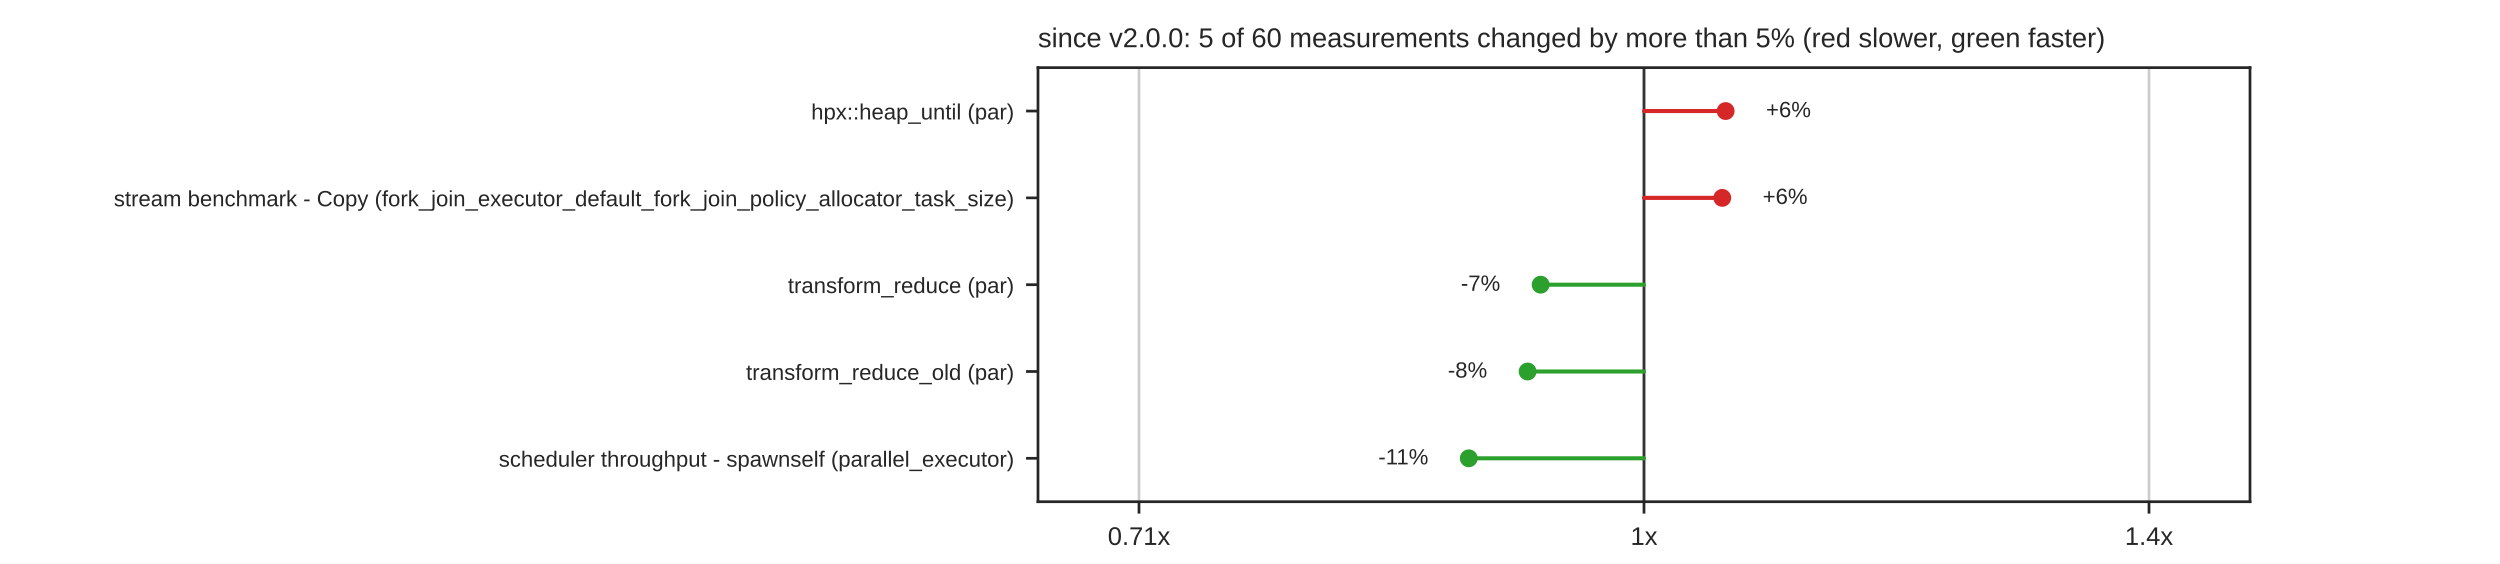
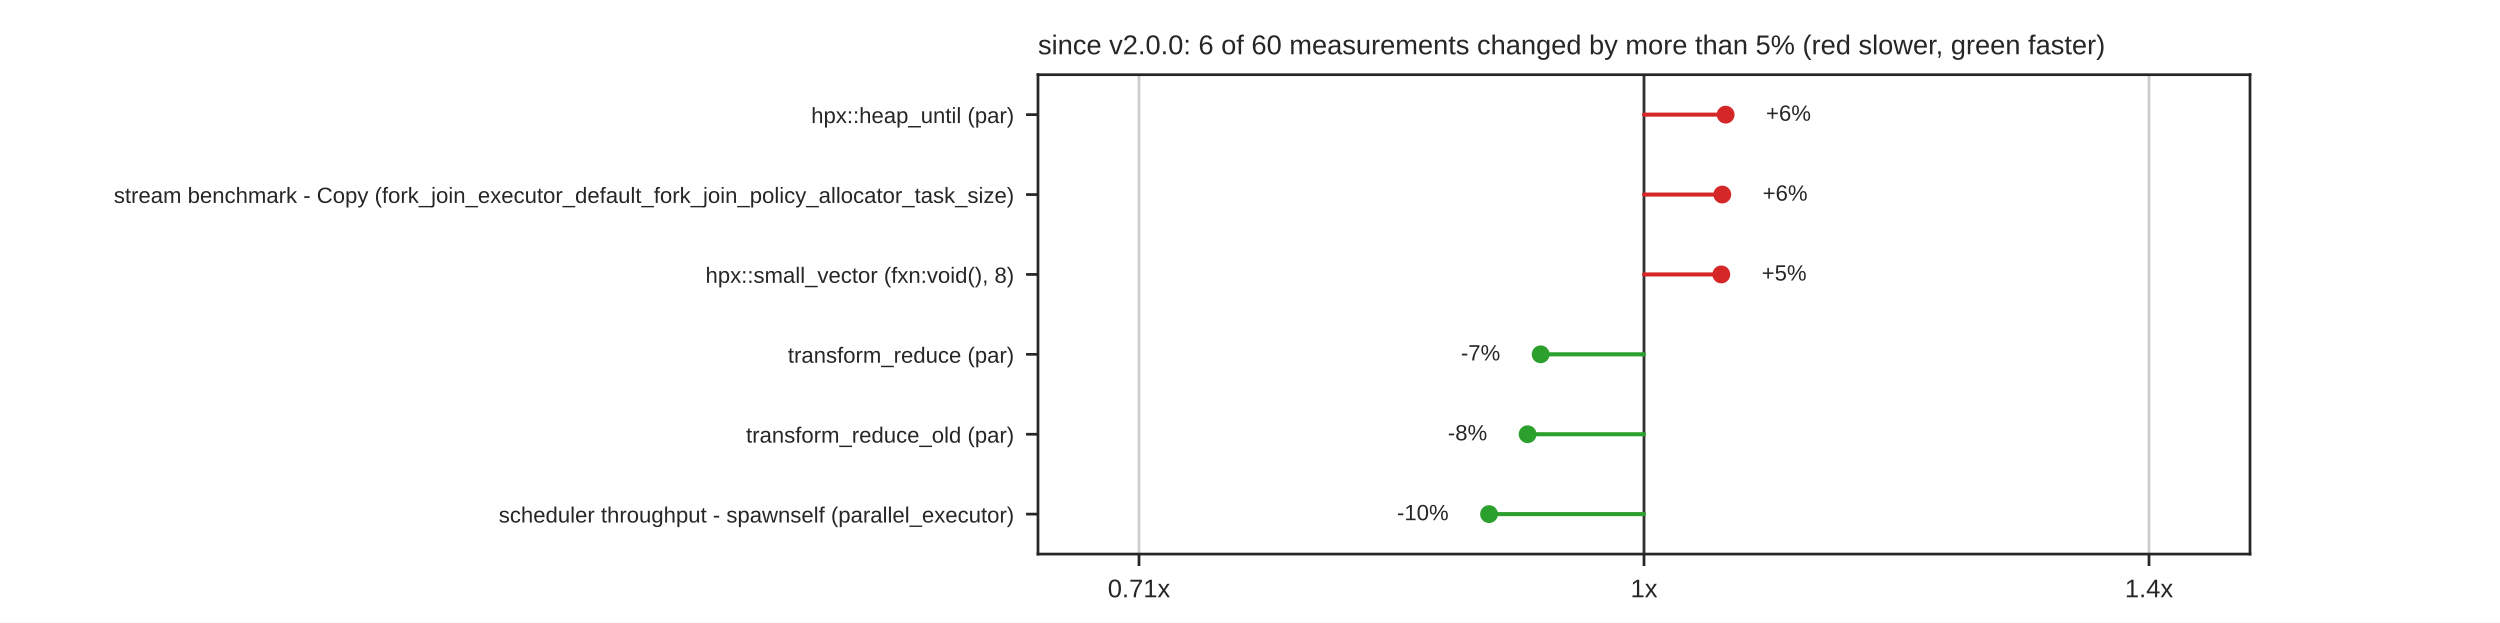
- <svg xmlns="http://www.w3.org/2000/svg" xmlns:xlink="http://www.w3.org/1999/xlink" width="734.4pt" height="165.6pt" viewBox="0 0 734.4 165.6" version="1.1">
+ <svg xmlns="http://www.w3.org/2000/svg" xmlns:xlink="http://www.w3.org/1999/xlink" width="734.4pt" height="182.88pt" viewBox="0 0 734.4 182.88" version="1.1">
  <defs>
    <style type="text/css">*{stroke-linejoin: round; stroke-linecap: butt}</style>
  </defs>
  <g id="figure_1">
    <g id="patch_1">
-       <path d="M 0 165.6  L 734.4 165.6  L 734.4 0  L 0 0  z " style="fill: #ffffff" />
+       <path d="M 0 182.88  L 734.4 182.88  L 734.4 0  L 0 0  z " style="fill: #ffffff" />
    </g>
    <g id="axes_1">
      <g id="patch_2">
-         <path d="M 304.92 147.384  L 660.96 147.384  L 660.96 19.872  L 304.92 19.872  z " style="fill: #ffffff" />
+         <path d="M 304.92 162.763  L 660.96 162.763  L 660.96 21.946  L 304.92 21.946  z " style="fill: #ffffff" />
      </g>
      <g id="matplotlib.axis_1">
        <g id="xtick_1">
          <g id="line2d_1">
-             <path d="M 334.59 147.384  L 334.59 19.872  " clip-path="url(#p096860ff2a)" style="fill: none; stroke: #cccccc; stroke-width: 0.8; stroke-linecap: round" />
+             <path d="M 334.59 162.763  L 334.59 21.946  " clip-path="url(#p3cf18bccd8)" style="fill: none; stroke: #cccccc; stroke-width: 0.8; stroke-linecap: round" />
          </g>
          <g id="line2d_2">
            <defs>
              <path id="mdfc5214045" d="M 0 0  L 0 3.5  " style="stroke: #262626; stroke-width: 0.8" />
            </defs>
            <g>
-               <use xlink:href="#mdfc5214045" x="334.59" y="147.384" style="fill: #262626; stroke: #262626; stroke-width: 0.8" />
+               <use xlink:href="#mdfc5214045" x="334.59" y="162.763" style="fill: #262626; stroke: #262626; stroke-width: 0.8" />
            </g>
          </g>
          <g id="text_1">
-             <text style="fill: #262626; font: 7.5px 'Arial', 'DejaVu Sans', 'Liberation Sans', 'Bitstream Vera Sans', sans-serif; text-anchor: middle" x="334.59" y="160.083" transform="rotate(-0 334.59 160.0828)">0.71x</text>
+             <text style="fill: #262626; font: 7.5px 'Arial', 'DejaVu Sans', 'Liberation Sans', 'Bitstream Vera Sans', sans-serif; text-anchor: middle" x="334.59" y="175.462" transform="rotate(-0 334.59 175.462)">0.71x</text>
          </g>
        </g>
        <g id="xtick_2">
          <g id="line2d_3">
-             <path d="M 482.94 147.384  L 482.94 19.872  " clip-path="url(#p096860ff2a)" style="fill: none; stroke: #cccccc; stroke-width: 0.8; stroke-linecap: round" />
+             <path d="M 482.94 162.763  L 482.94 21.946  " clip-path="url(#p3cf18bccd8)" style="fill: none; stroke: #cccccc; stroke-width: 0.8; stroke-linecap: round" />
          </g>
          <g id="line2d_4">
            <g>
-               <use xlink:href="#mdfc5214045" x="482.94" y="147.384" style="fill: #262626; stroke: #262626; stroke-width: 0.8" />
+               <use xlink:href="#mdfc5214045" x="482.94" y="162.763" style="fill: #262626; stroke: #262626; stroke-width: 0.8" />
            </g>
          </g>
          <g id="text_2">
-             <text style="fill: #262626; font: 7.5px 'Arial', 'DejaVu Sans', 'Liberation Sans', 'Bitstream Vera Sans', sans-serif; text-anchor: middle" x="482.94" y="160.083" transform="rotate(-0 482.94 160.0828)">1x</text>
+             <text style="fill: #262626; font: 7.5px 'Arial', 'DejaVu Sans', 'Liberation Sans', 'Bitstream Vera Sans', sans-serif; text-anchor: middle" x="482.94" y="175.462" transform="rotate(-0 482.94 175.462)">1x</text>
          </g>
        </g>
        <g id="xtick_3">
          <g id="line2d_5">
-             <path d="M 631.29 147.384  L 631.29 19.872  " clip-path="url(#p096860ff2a)" style="fill: none; stroke: #cccccc; stroke-width: 0.8; stroke-linecap: round" />
+             <path d="M 631.29 162.763  L 631.29 21.946  " clip-path="url(#p3cf18bccd8)" style="fill: none; stroke: #cccccc; stroke-width: 0.8; stroke-linecap: round" />
          </g>
          <g id="line2d_6">
            <g>
-               <use xlink:href="#mdfc5214045" x="631.29" y="147.384" style="fill: #262626; stroke: #262626; stroke-width: 0.8" />
+               <use xlink:href="#mdfc5214045" x="631.29" y="162.763" style="fill: #262626; stroke: #262626; stroke-width: 0.8" />
            </g>
          </g>
          <g id="text_3">
-             <text style="fill: #262626; font: 7.5px 'Arial', 'DejaVu Sans', 'Liberation Sans', 'Bitstream Vera Sans', sans-serif; text-anchor: middle" x="631.29" y="160.083" transform="rotate(-0 631.29 160.0828)">1.4x</text>
+             <text style="fill: #262626; font: 7.5px 'Arial', 'DejaVu Sans', 'Liberation Sans', 'Bitstream Vera Sans', sans-serif; text-anchor: middle" x="631.29" y="175.462" transform="rotate(-0 631.29 175.462)">1.4x</text>
          </g>
        </g>
      </g>
      <g id="matplotlib.axis_2">
        <g id="ytick_1">
          <g id="line2d_7">
            <defs>
              <path id="m414165cd4d" d="M 0 0  L -3.5 0  " style="stroke: #262626; stroke-width: 0.8" />
            </defs>
            <g>
-               <use xlink:href="#m414165cd4d" x="304.92" y="32.623" style="fill: #262626; stroke: #262626; stroke-width: 0.8" />
+               <use xlink:href="#m414165cd4d" x="304.92" y="33.68" style="fill: #262626; stroke: #262626; stroke-width: 0.8" />
            </g>
          </g>
          <g id="text_4">
-             <text style="fill: #262626; font: 6.5px 'Arial', 'DejaVu Sans', 'Liberation Sans', 'Bitstream Vera Sans', sans-serif; text-anchor: end" x="297.92" y="35.093" transform="rotate(-0 297.92 35.09269)">hpx::heap_until (par)</text>
+             <text style="fill: #262626; font: 6.5px 'Arial', 'DejaVu Sans', 'Liberation Sans', 'Bitstream Vera Sans', sans-serif; text-anchor: end" x="297.92" y="36.15" transform="rotate(-0 297.92 36.14989)">hpx::heap_until (par)</text>
          </g>
        </g>
        <g id="ytick_2">
          <g id="line2d_8">
            <g>
-               <use xlink:href="#m414165cd4d" x="304.92" y="58.126" style="fill: #262626; stroke: #262626; stroke-width: 0.8" />
+               <use xlink:href="#m414165cd4d" x="304.92" y="57.15" style="fill: #262626; stroke: #262626; stroke-width: 0.8" />
            </g>
          </g>
          <g id="text_5">
-             <text style="fill: #262626; font: 6.5px 'Arial', 'DejaVu Sans', 'Liberation Sans', 'Bitstream Vera Sans', sans-serif; text-anchor: end" x="297.92" y="60.595" transform="rotate(-0 297.92 60.59509)">stream benchmark - Copy (fork_join_executor_default_fork_join_policy_allocator_task_size)</text>
+             <text style="fill: #262626; font: 6.5px 'Arial', 'DejaVu Sans', 'Liberation Sans', 'Bitstream Vera Sans', sans-serif; text-anchor: end" x="297.92" y="59.619" transform="rotate(-0 297.92 59.61949)">stream benchmark - Copy (fork_join_executor_default_fork_join_policy_allocator_task_size)</text>
          </g>
        </g>
        <g id="ytick_3">
          <g id="line2d_9">
            <g>
-               <use xlink:href="#m414165cd4d" x="304.92" y="83.628" style="fill: #262626; stroke: #262626; stroke-width: 0.8" />
+               <use xlink:href="#m414165cd4d" x="304.92" y="80.62" style="fill: #262626; stroke: #262626; stroke-width: 0.8" />
            </g>
          </g>
          <g id="text_6">
-             <text style="fill: #262626; font: 6.5px 'Arial', 'DejaVu Sans', 'Liberation Sans', 'Bitstream Vera Sans', sans-serif; text-anchor: end" x="297.92" y="86.097" transform="rotate(-0 297.92 86.09749)">transform_reduce (par)</text>
+             <text style="fill: #262626; font: 6.5px 'Arial', 'DejaVu Sans', 'Liberation Sans', 'Bitstream Vera Sans', sans-serif; text-anchor: end" x="297.92" y="83.089" transform="rotate(-0 297.92 83.08909)">hpx::small_vector (fxn:void(), 8)</text>
          </g>
        </g>
        <g id="ytick_4">
          <g id="line2d_10">
            <g>
-               <use xlink:href="#m414165cd4d" x="304.92" y="109.13" style="fill: #262626; stroke: #262626; stroke-width: 0.8" />
+               <use xlink:href="#m414165cd4d" x="304.92" y="104.089" style="fill: #262626; stroke: #262626; stroke-width: 0.8" />
            </g>
          </g>
          <g id="text_7">
-             <text style="fill: #262626; font: 6.5px 'Arial', 'DejaVu Sans', 'Liberation Sans', 'Bitstream Vera Sans', sans-serif; text-anchor: end" x="297.92" y="111.6" transform="rotate(-0 297.92 111.5999)">transform_reduce_old (par)</text>
+             <text style="fill: #262626; font: 6.5px 'Arial', 'DejaVu Sans', 'Liberation Sans', 'Bitstream Vera Sans', sans-serif; text-anchor: end" x="297.92" y="106.559" transform="rotate(-0 297.92 106.5587)">transform_reduce (par)</text>
          </g>
        </g>
        <g id="ytick_5">
          <g id="line2d_11">
            <g>
-               <use xlink:href="#m414165cd4d" x="304.92" y="134.633" style="fill: #262626; stroke: #262626; stroke-width: 0.8" />
+               <use xlink:href="#m414165cd4d" x="304.92" y="127.559" style="fill: #262626; stroke: #262626; stroke-width: 0.8" />
            </g>
          </g>
          <g id="text_8">
-             <text style="fill: #262626; font: 6.5px 'Arial', 'DejaVu Sans', 'Liberation Sans', 'Bitstream Vera Sans', sans-serif; text-anchor: end" x="297.92" y="137.102" transform="rotate(-0 297.92 137.1023)">scheduler throughput - spawnself (parallel_executor)</text>
-           </g>
-         </g>
-       </g>
-       <g id="line2d_12">
-         <path d="M 482.94 147.384  L 482.94 19.872  " clip-path="url(#p096860ff2a)" style="fill: none; stroke: #333333; stroke-width: 0.8; stroke-linecap: round" />
+             <text style="fill: #262626; font: 6.5px 'Arial', 'DejaVu Sans', 'Liberation Sans', 'Bitstream Vera Sans', sans-serif; text-anchor: end" x="297.92" y="130.028" transform="rotate(-0 297.92 130.0283)">transform_reduce_old (par)</text>
+           </g>
+         </g>
+         <g id="ytick_6">
+           <g id="line2d_12">
+             <g>
+               <use xlink:href="#m414165cd4d" x="304.92" y="151.028" style="fill: #262626; stroke: #262626; stroke-width: 0.8" />
+             </g>
+           </g>
+           <g id="text_9">
+             <text style="fill: #262626; font: 6.5px 'Arial', 'DejaVu Sans', 'Liberation Sans', 'Bitstream Vera Sans', sans-serif; text-anchor: end" x="297.92" y="153.498" transform="rotate(-0 297.92 153.4979)">scheduler throughput - spawnself (parallel_executor)</text>
+           </g>
+         </g>
      </g>
      <g id="line2d_13">
-         <path d="M 482.94 32.623  L 506.925 32.623  " clip-path="url(#p096860ff2a)" style="fill: none; stroke: #d62728; stroke-width: 1.2; stroke-linecap: round" />
+         <path d="M 482.94 162.763  L 482.94 21.946  " clip-path="url(#p3cf18bccd8)" style="fill: none; stroke: #333333; stroke-width: 0.8; stroke-linecap: round" />
      </g>
      <g id="line2d_14">
-         <path d="M 482.94 58.126  L 505.933 58.126  " clip-path="url(#p096860ff2a)" style="fill: none; stroke: #d62728; stroke-width: 1.2; stroke-linecap: round" />
+         <path d="M 482.94 33.68  L 506.925 33.68  " clip-path="url(#p3cf18bccd8)" style="fill: none; stroke: #d62728; stroke-width: 1.2; stroke-linecap: round" />
      </g>
      <g id="line2d_15">
-         <path d="M 482.94 83.628  L 452.58 83.628  " clip-path="url(#p096860ff2a)" style="fill: none; stroke: #2ca02c; stroke-width: 1.2; stroke-linecap: round" />
+         <path d="M 482.94 57.15  L 505.933 57.15  " clip-path="url(#p3cf18bccd8)" style="fill: none; stroke: #d62728; stroke-width: 1.2; stroke-linecap: round" />
      </g>
      <g id="line2d_16">
-         <path d="M 482.94 109.13  L 448.752 109.13  " clip-path="url(#p096860ff2a)" style="fill: none; stroke: #2ca02c; stroke-width: 1.2; stroke-linecap: round" />
+         <path d="M 482.94 80.62  L 505.648 80.62  " clip-path="url(#p3cf18bccd8)" style="fill: none; stroke: #d62728; stroke-width: 1.2; stroke-linecap: round" />
      </g>
      <g id="line2d_17">
-         <path d="M 482.94 134.633  L 431.465 134.633  " clip-path="url(#p096860ff2a)" style="fill: none; stroke: #2ca02c; stroke-width: 1.2; stroke-linecap: round" />
+         <path d="M 482.94 104.089  L 452.58 104.089  " clip-path="url(#p3cf18bccd8)" style="fill: none; stroke: #2ca02c; stroke-width: 1.2; stroke-linecap: round" />
+       </g>
+       <g id="line2d_18">
+         <path d="M 482.94 127.559  L 448.752 127.559  " clip-path="url(#p3cf18bccd8)" style="fill: none; stroke: #2ca02c; stroke-width: 1.2; stroke-linecap: round" />
+       </g>
+       <g id="line2d_19">
+         <path d="M 482.94 151.028  L 437.426 151.028  " clip-path="url(#p3cf18bccd8)" style="fill: none; stroke: #2ca02c; stroke-width: 1.2; stroke-linecap: round" />
      </g>
      <g id="patch_3">
-         <path d="M 304.92 147.384  L 304.92 19.872  " style="fill: none; stroke: #262626; stroke-width: 0.8; stroke-linejoin: miter; stroke-linecap: square" />
+         <path d="M 304.92 162.763  L 304.92 21.946  " style="fill: none; stroke: #262626; stroke-width: 0.8; stroke-linejoin: miter; stroke-linecap: square" />
      </g>
      <g id="patch_4">
-         <path d="M 660.96 147.384  L 660.96 19.872  " style="fill: none; stroke: #262626; stroke-width: 0.8; stroke-linejoin: miter; stroke-linecap: square" />
+         <path d="M 660.96 162.763  L 660.96 21.946  " style="fill: none; stroke: #262626; stroke-width: 0.8; stroke-linejoin: miter; stroke-linecap: square" />
      </g>
      <g id="patch_5">
-         <path d="M 304.92 147.384  L 660.96 147.384  " style="fill: none; stroke: #262626; stroke-width: 0.8; stroke-linejoin: miter; stroke-linecap: square" />
+         <path d="M 304.92 162.763  L 660.96 162.763  " style="fill: none; stroke: #262626; stroke-width: 0.8; stroke-linejoin: miter; stroke-linecap: square" />
      </g>
      <g id="patch_6">
-         <path d="M 304.92 19.872  L 660.96 19.872  " style="fill: none; stroke: #262626; stroke-width: 0.8; stroke-linejoin: miter; stroke-linecap: square" />
+         <path d="M 304.92 21.946  L 660.96 21.946  " style="fill: none; stroke: #262626; stroke-width: 0.8; stroke-linejoin: miter; stroke-linecap: square" />
      </g>
      <g id="PathCollection_1">
        <defs>
          <path id="m8968767a60" d="M 0 2.121  C 0.563 2.121 1.102 1.898 1.5 1.5  C 1.898 1.102 2.121 0.563 2.121 0  C 2.121 -0.563 1.898 -1.102 1.5 -1.5  C 1.102 -1.898 0.563 -2.121 0 -2.121  C -0.563 -2.121 -1.102 -1.898 -1.5 -1.5  C -1.898 -1.102 -2.121 -0.563 -2.121 0  C -2.121 0.563 -1.898 1.102 -1.5 1.5  C -1.102 1.898 -0.563 2.121 0 2.121  z " style="stroke: #d62728" />
        </defs>
-         <g clip-path="url(#p096860ff2a)">
-           <use xlink:href="#m8968767a60" x="506.925" y="32.623" style="fill: #d62728; stroke: #d62728" />
-         </g>
-       </g>
-       <g id="text_9">
-         <text style="fill: #262626; font: 6.5px 'Arial', 'DejaVu Sans', 'Liberation Sans', 'Bitstream Vera Sans', sans-serif; text-anchor: start" x="518.793" y="34.417" transform="rotate(-0 518.7928 34.41679)">+6%</text>
+         <g clip-path="url(#p3cf18bccd8)">
+           <use xlink:href="#m8968767a60" x="506.925" y="33.68" style="fill: #d62728; stroke: #d62728" />
+         </g>
+       </g>
+       <g id="text_10">
+         <text style="fill: #262626; font: 6.5px 'Arial', 'DejaVu Sans', 'Liberation Sans', 'Bitstream Vera Sans', sans-serif; text-anchor: start" x="518.793" y="35.474" transform="rotate(-0 518.7928 35.47399)">+6%</text>
      </g>
      <g id="PathCollection_2">
-         <g clip-path="url(#p096860ff2a)">
-           <use xlink:href="#m8968767a60" x="505.933" y="58.126" style="fill: #d62728; stroke: #d62728" />
-         </g>
-       </g>
-       <g id="text_10">
-         <text style="fill: #262626; font: 6.5px 'Arial', 'DejaVu Sans', 'Liberation Sans', 'Bitstream Vera Sans', sans-serif; text-anchor: start" x="517.801" y="59.919" transform="rotate(-0 517.8006 59.91919)">+6%</text>
+         <g clip-path="url(#p3cf18bccd8)">
+           <use xlink:href="#m8968767a60" x="505.933" y="57.15" style="fill: #d62728; stroke: #d62728" />
+         </g>
+       </g>
+       <g id="text_11">
+         <text style="fill: #262626; font: 6.5px 'Arial', 'DejaVu Sans', 'Liberation Sans', 'Bitstream Vera Sans', sans-serif; text-anchor: start" x="517.801" y="58.944" transform="rotate(-0 517.8006 58.94359)">+6%</text>
      </g>
      <g id="PathCollection_3">
+         <g clip-path="url(#p3cf18bccd8)">
+           <use xlink:href="#m8968767a60" x="505.648" y="80.62" style="fill: #d62728; stroke: #d62728" />
+         </g>
+       </g>
+       <g id="text_12">
+         <text style="fill: #262626; font: 6.5px 'Arial', 'DejaVu Sans', 'Liberation Sans', 'Bitstream Vera Sans', sans-serif; text-anchor: start" x="517.516" y="82.413" transform="rotate(-0 517.5156 82.41319)">+5%</text>
+       </g>
+       <g id="PathCollection_4">
        <defs>
          <path id="m7978cd0e5a" d="M 0 2.121  C 0.563 2.121 1.102 1.898 1.5 1.5  C 1.898 1.102 2.121 0.563 2.121 0  C 2.121 -0.563 1.898 -1.102 1.5 -1.5  C 1.102 -1.898 0.563 -2.121 0 -2.121  C -0.563 -2.121 -1.102 -1.898 -1.5 -1.5  C -1.898 -1.102 -2.121 -0.563 -2.121 0  C -2.121 0.563 -1.898 1.102 -1.5 1.5  C -1.102 1.898 -0.563 2.121 0 2.121  z " style="stroke: #2ca02c" />
        </defs>
-         <g clip-path="url(#p096860ff2a)">
-           <use xlink:href="#m7978cd0e5a" x="452.58" y="83.628" style="fill: #2ca02c; stroke: #2ca02c" />
-         </g>
-       </g>
-       <g id="text_11">
-         <text style="fill: #262626; font: 6.5px 'Arial', 'DejaVu Sans', 'Liberation Sans', 'Bitstream Vera Sans', sans-serif; text-anchor: end" x="440.712" y="85.422" transform="rotate(-0 440.7119 85.42159)">-7%</text>
-       </g>
-       <g id="PathCollection_4">
-         <g clip-path="url(#p096860ff2a)">
-           <use xlink:href="#m7978cd0e5a" x="448.752" y="109.13" style="fill: #2ca02c; stroke: #2ca02c" />
-         </g>
-       </g>
-       <g id="text_12">
-         <text style="fill: #262626; font: 6.5px 'Arial', 'DejaVu Sans', 'Liberation Sans', 'Bitstream Vera Sans', sans-serif; text-anchor: end" x="436.884" y="110.924" transform="rotate(-0 436.884 110.924)">-8%</text>
+         <g clip-path="url(#p3cf18bccd8)">
+           <use xlink:href="#m7978cd0e5a" x="452.58" y="104.089" style="fill: #2ca02c; stroke: #2ca02c" />
+         </g>
+       </g>
+       <g id="text_13">
+         <text style="fill: #262626; font: 6.5px 'Arial', 'DejaVu Sans', 'Liberation Sans', 'Bitstream Vera Sans', sans-serif; text-anchor: end" x="440.712" y="105.883" transform="rotate(-0 440.7119 105.8828)">-7%</text>
      </g>
      <g id="PathCollection_5">
-         <g clip-path="url(#p096860ff2a)">
-           <use xlink:href="#m7978cd0e5a" x="431.465" y="134.633" style="fill: #2ca02c; stroke: #2ca02c" />
-         </g>
-       </g>
-       <g id="text_13">
-         <text style="fill: #262626; font: 6.5px 'Arial', 'DejaVu Sans', 'Liberation Sans', 'Bitstream Vera Sans', sans-serif; text-anchor: end" x="419.597" y="136.426" transform="rotate(-0 419.5968 136.4264)">-11%</text>
+         <g clip-path="url(#p3cf18bccd8)">
+           <use xlink:href="#m7978cd0e5a" x="448.752" y="127.559" style="fill: #2ca02c; stroke: #2ca02c" />
+         </g>
      </g>
      <g id="text_14">
-         <text style="fill: #262626; font: 8px 'Arial', 'DejaVu Sans', 'Liberation Sans', 'Bitstream Vera Sans', sans-serif; text-anchor: start" x="304.92" y="13.872" transform="rotate(-0 304.92 13.872)">since v2.0.0: 5 of 60 measurements changed by more than 5% (red slower, green faster)</text>
+         <text style="fill: #262626; font: 6.5px 'Arial', 'DejaVu Sans', 'Liberation Sans', 'Bitstream Vera Sans', sans-serif; text-anchor: end" x="436.884" y="129.352" transform="rotate(-0 436.884 129.3524)">-8%</text>
+       </g>
+       <g id="PathCollection_6">
+         <g clip-path="url(#p3cf18bccd8)">
+           <use xlink:href="#m7978cd0e5a" x="437.426" y="151.028" style="fill: #2ca02c; stroke: #2ca02c" />
+         </g>
+       </g>
+       <g id="text_15">
+         <text style="fill: #262626; font: 6.5px 'Arial', 'DejaVu Sans', 'Liberation Sans', 'Bitstream Vera Sans', sans-serif; text-anchor: end" x="425.558" y="152.822" transform="rotate(-0 425.5581 152.822)">-10%</text>
+       </g>
+       <g id="text_16">
+         <text style="fill: #262626; font: 8px 'Arial', 'DejaVu Sans', 'Liberation Sans', 'Bitstream Vera Sans', sans-serif; text-anchor: start" x="304.92" y="15.946" transform="rotate(-0 304.92 15.9456)">since v2.0.0: 6 of 60 measurements changed by more than 5% (red slower, green faster)</text>
      </g>
    </g>
  </g>
  <defs>
-     <clipPath id="p096860ff2a">
-       <rect x="304.92" y="19.872" width="356.04" height="127.512" />
+     <clipPath id="p3cf18bccd8">
+       <rect x="304.92" y="21.946" width="356.04" height="140.818" />
    </clipPath>
  </defs>
</svg>
